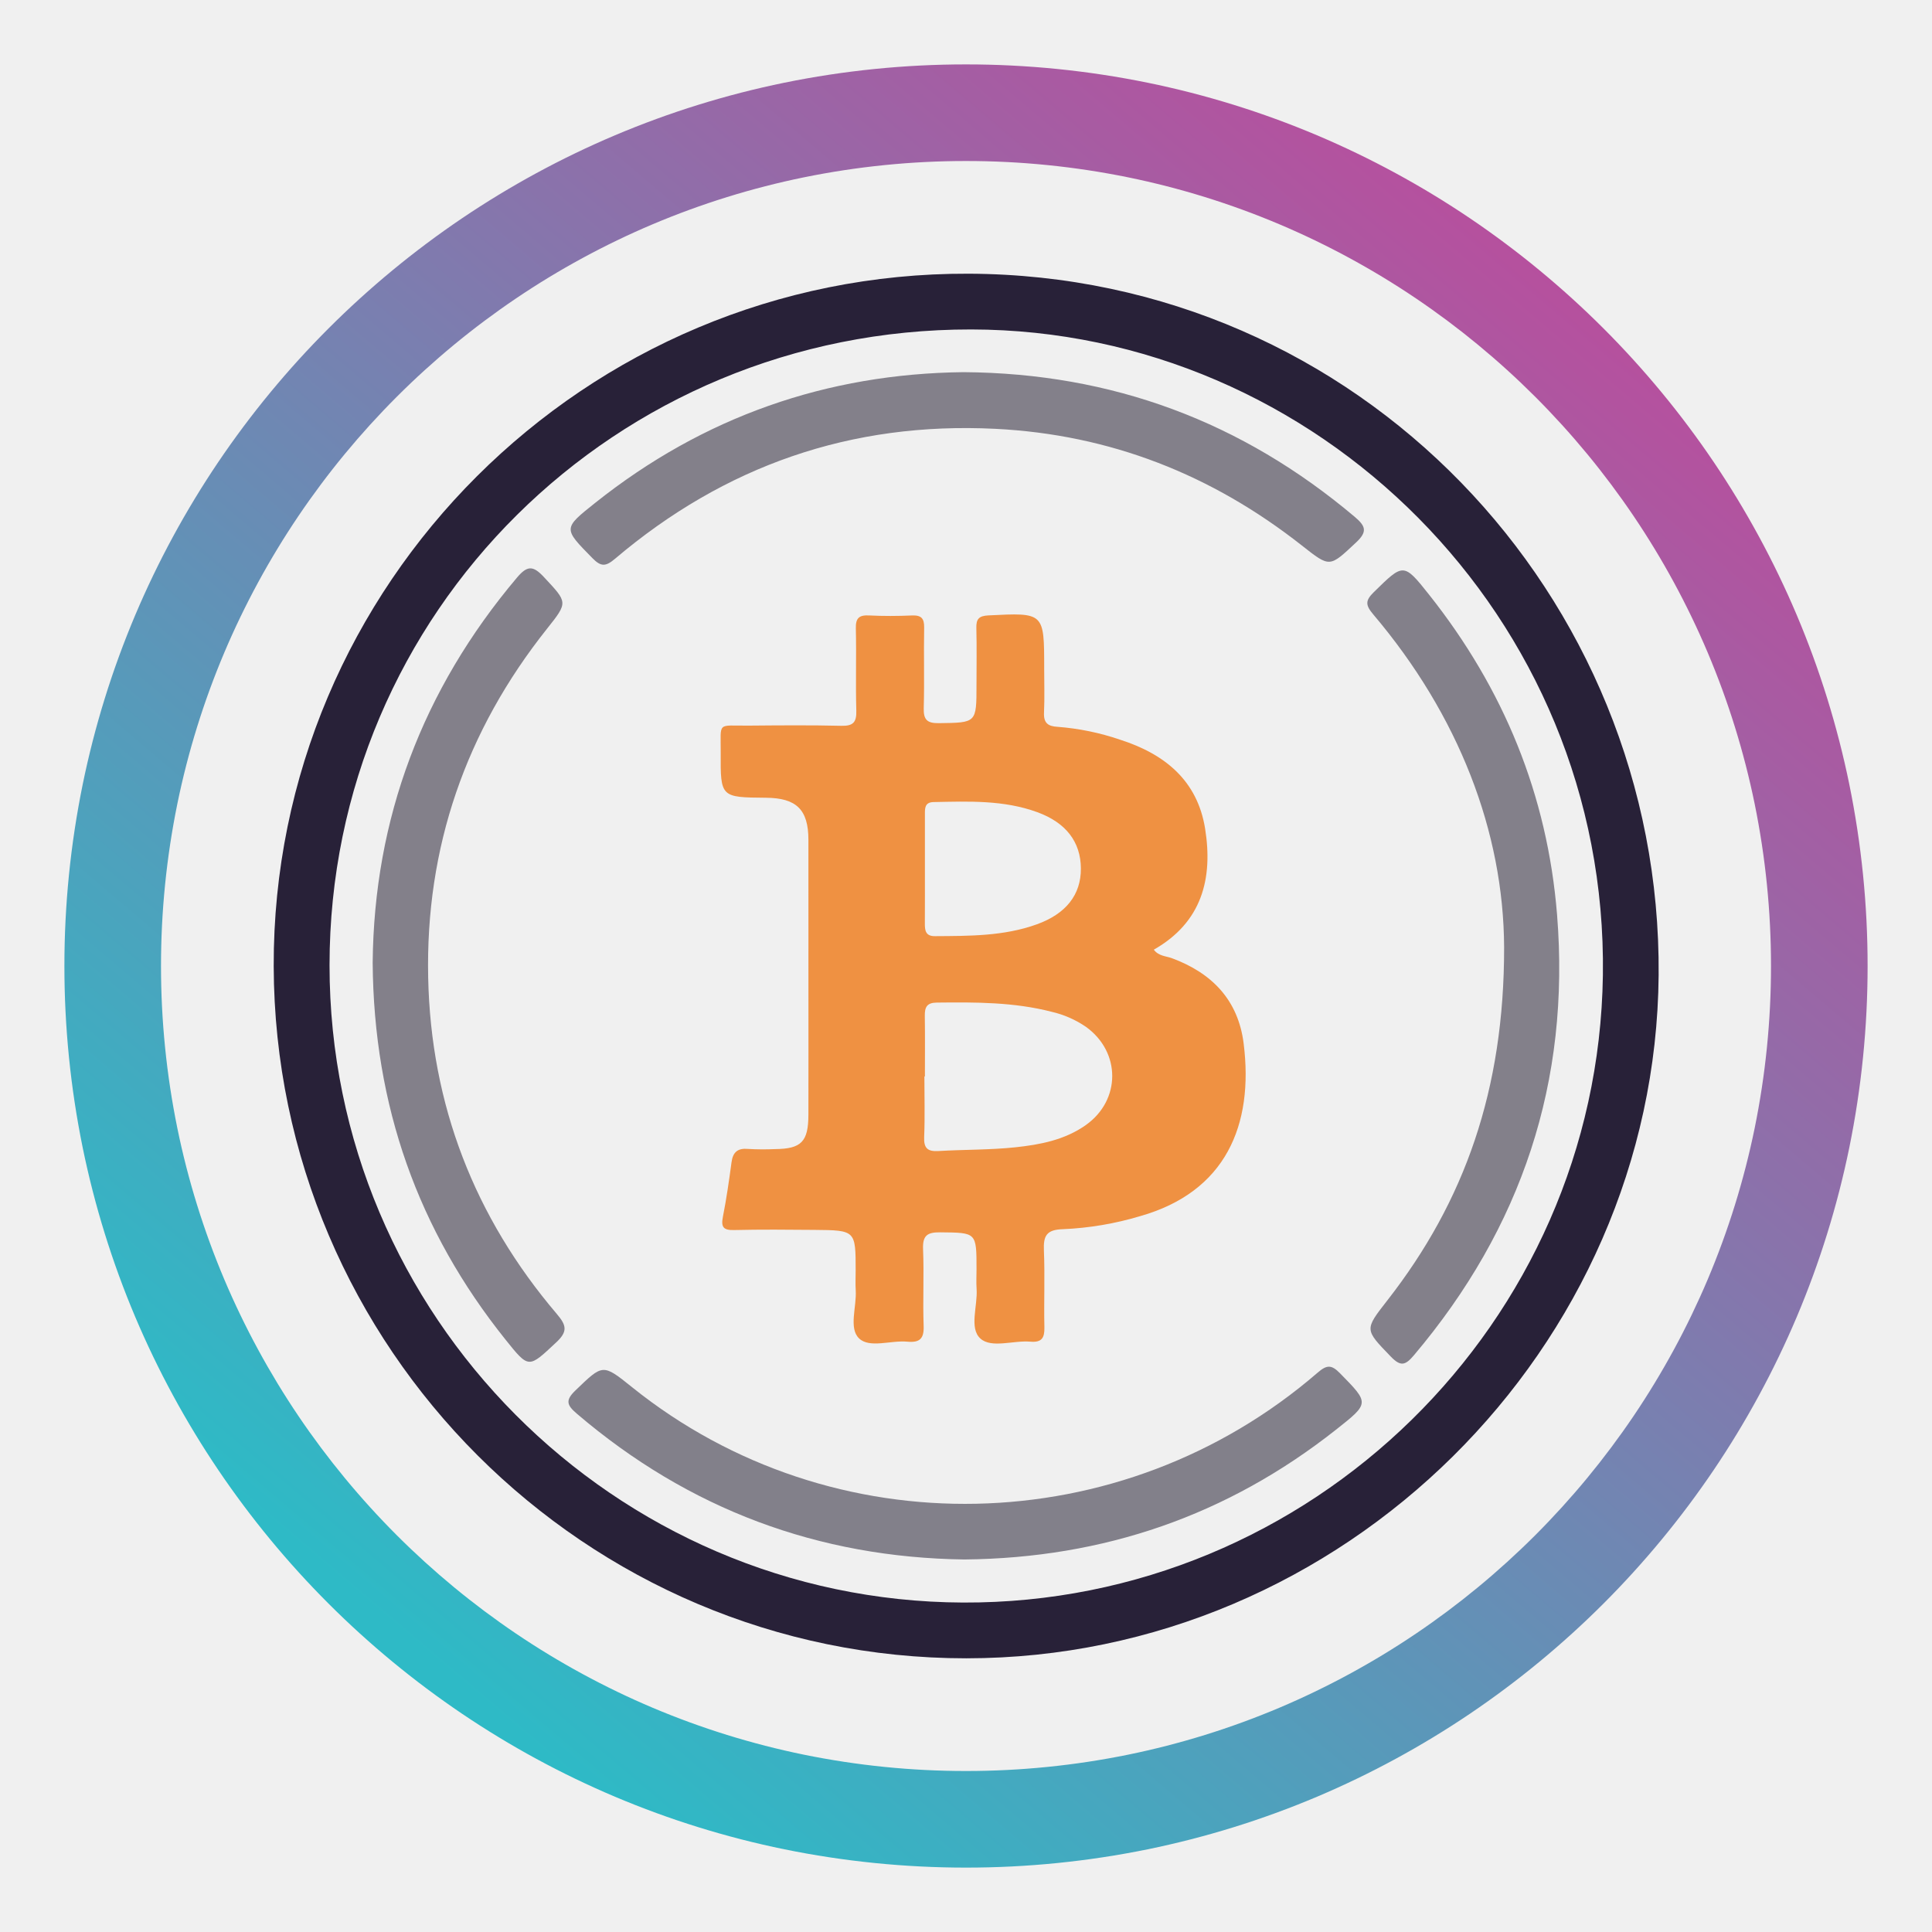
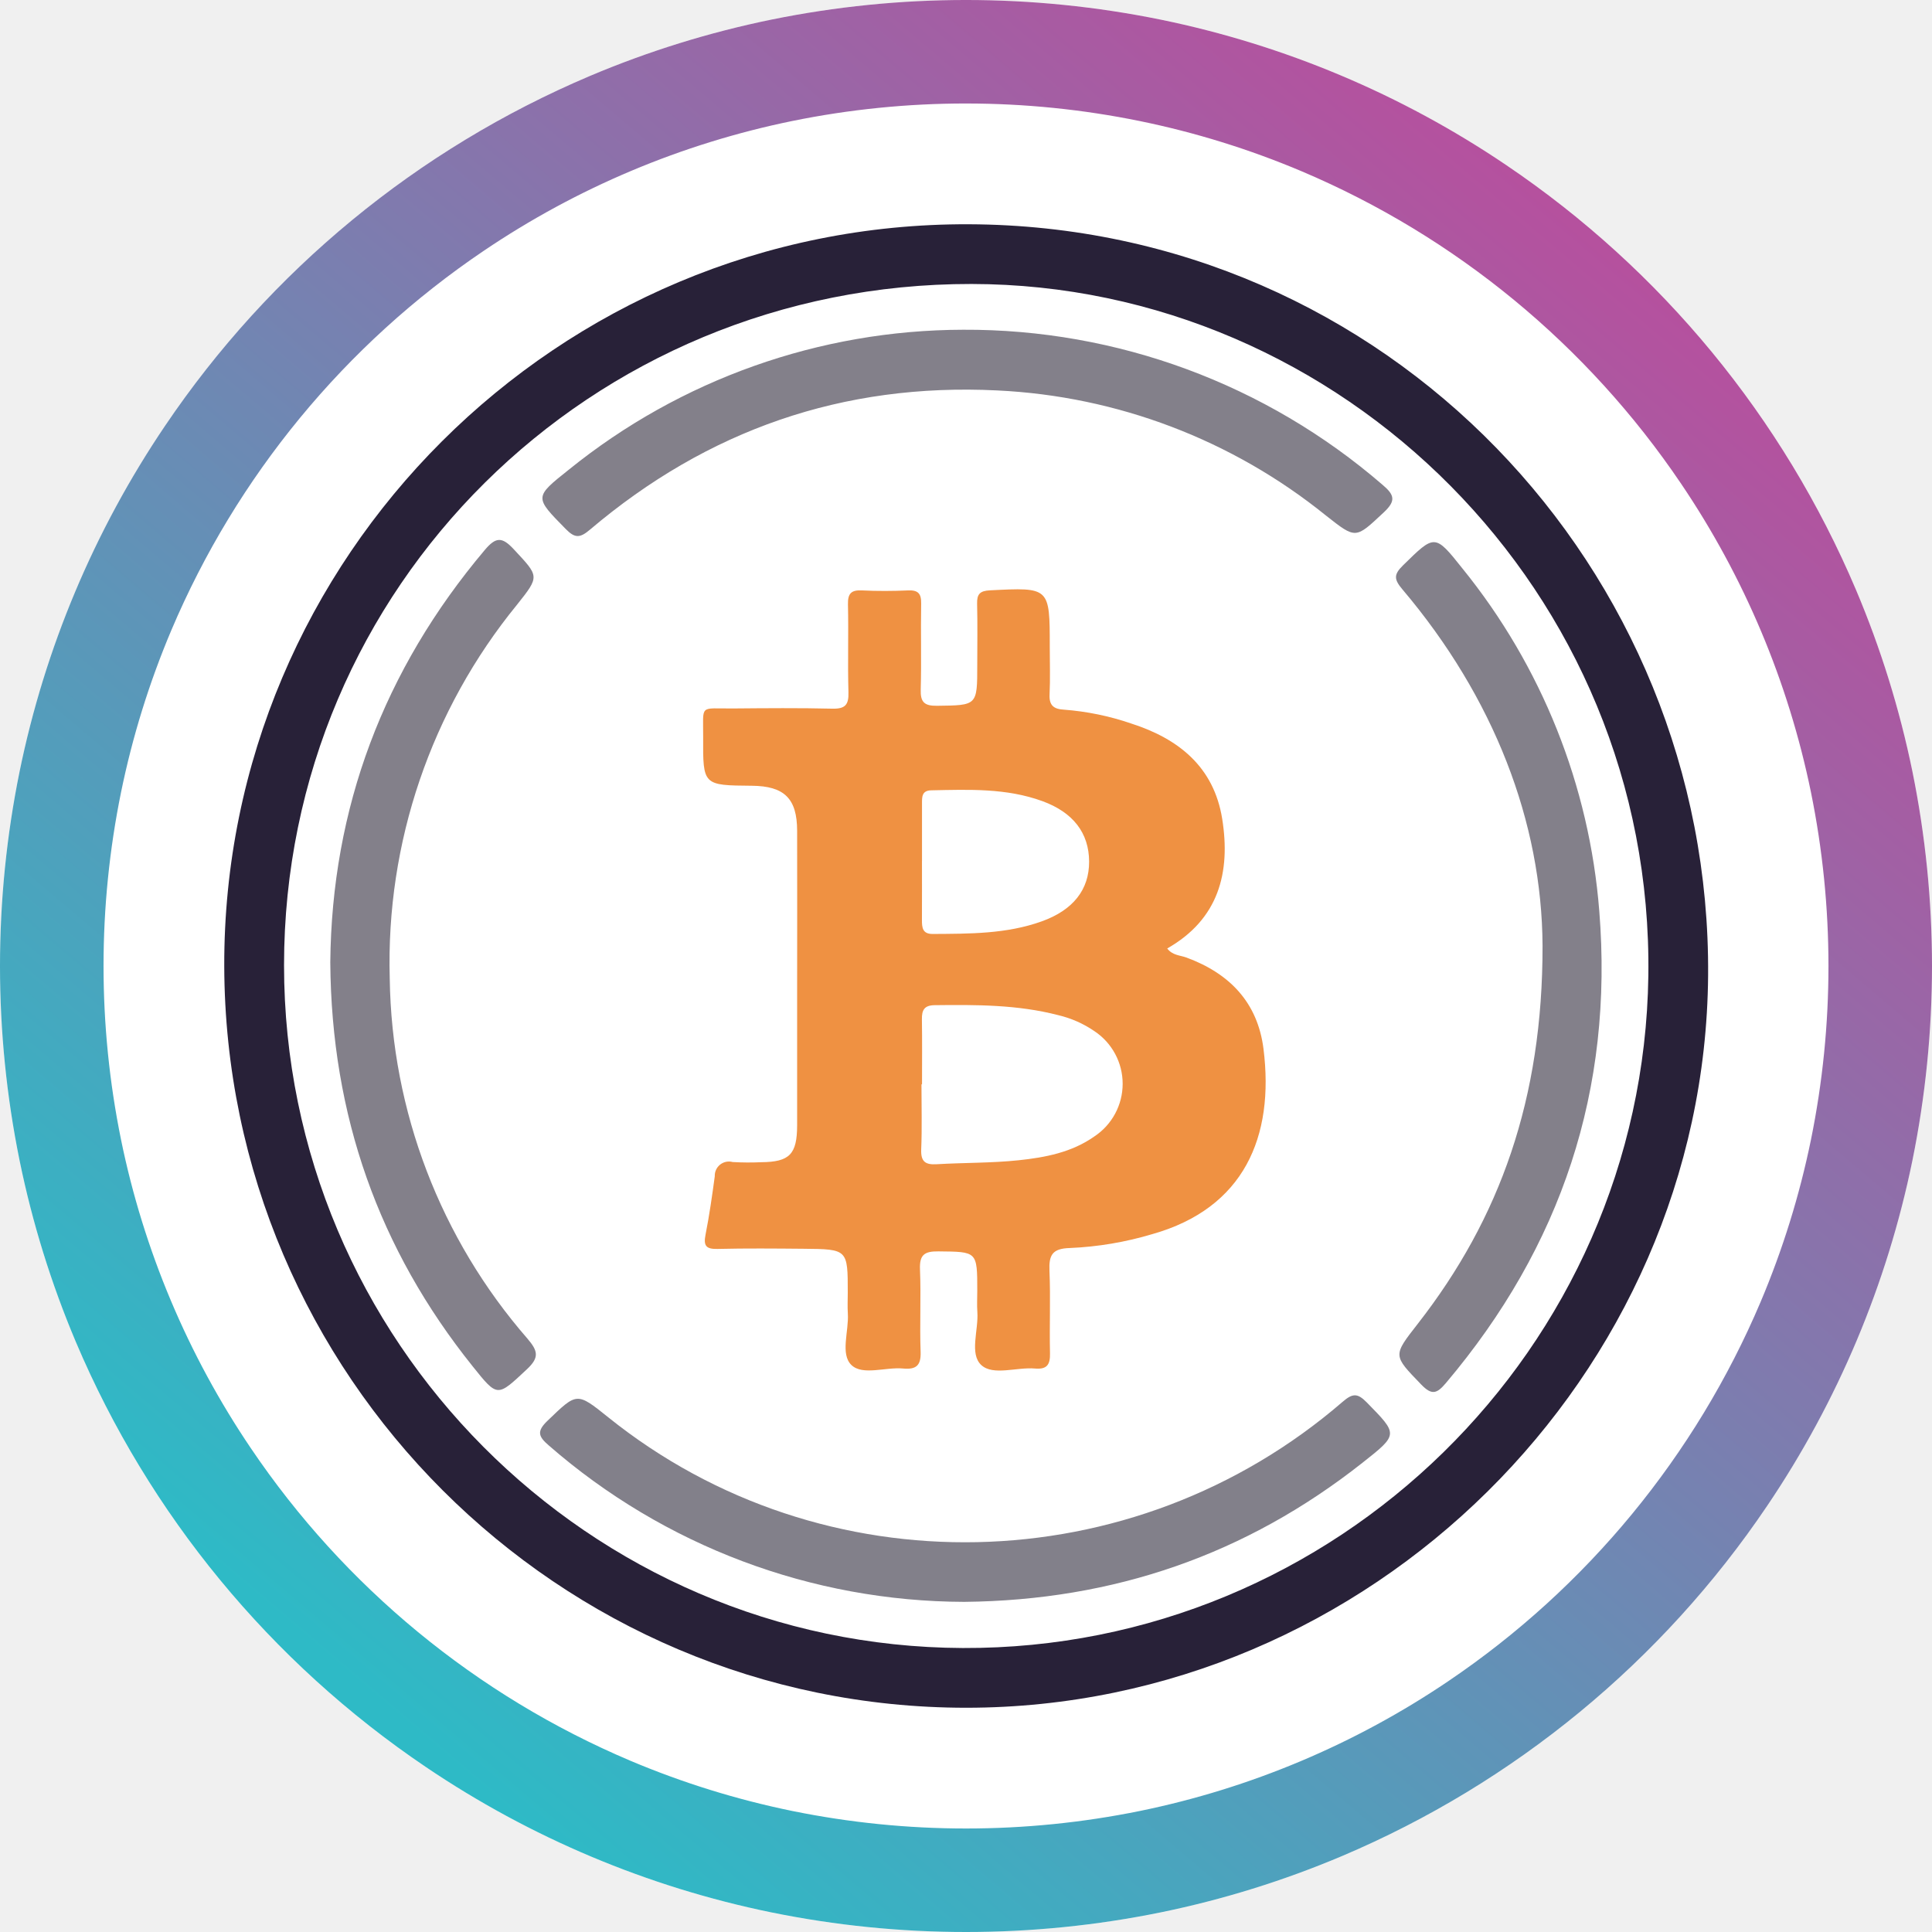
- <svg xmlns="http://www.w3.org/2000/svg" width="600" height="600" viewBox="0 0 600 600">
+ <svg xmlns="http://www.w3.org/2000/svg" width="256" height="256" viewBox="0 0 256 256">
  <defs>
    <linearGradient id="a" x1="0.843" y1="0.135" x2="0.206" y2="0.886" gradientUnits="objectBoundingBox">
      <stop offset="0" stop-color="#b6509e" />
      <stop offset="1" stop-color="#2ebac6" />
    </linearGradient>
    <clipPath id="c">
-       <rect width="600" height="600" />
+       <rect width="256" height="256" />
    </clipPath>
  </defs>
  <g id="b" clip-path="url(#c)">
-     <path d="M-461,16584a282.152,282.152,0,0,1-56.43-5.689A278.714,278.714,0,0,1-569.989,16562a279.879,279.879,0,0,1-47.562-25.816,281.908,281.908,0,0,1-41.439-34.189,282.092,282.092,0,0,1-34.191-41.439A279.938,279.938,0,0,1-719,16412.988a278.581,278.581,0,0,1-16.315-52.56A282.074,282.074,0,0,1-741,16304a282.074,282.074,0,0,1,5.688-56.43A278.581,278.581,0,0,1-719,16195.011a280.059,280.059,0,0,1,25.816-47.563,282,282,0,0,1,34.191-41.438,282.062,282.062,0,0,1,41.439-34.191A280.058,280.058,0,0,1-569.989,16046a278.57,278.57,0,0,1,52.559-16.315A282.1,282.1,0,0,1-461,16024a282.1,282.1,0,0,1,56.43,5.688A278.568,278.568,0,0,1-352.011,16046a280.059,280.059,0,0,1,47.562,25.815,282.07,282.07,0,0,1,41.439,34.191,282,282,0,0,1,34.191,41.438A280.073,280.073,0,0,1-203,16195.011a278.559,278.559,0,0,1,16.315,52.559A282.066,282.066,0,0,1-181,16304a282.066,282.066,0,0,1-5.689,56.43,278.583,278.583,0,0,1-16.315,52.56,279.941,279.941,0,0,1-25.816,47.563,282.087,282.087,0,0,1-34.191,41.439,281.917,281.917,0,0,1-41.439,34.189A279.889,279.889,0,0,1-352.011,16562a278.707,278.707,0,0,1-52.559,16.316A282.154,282.154,0,0,1-461,16584Zm0-530a251.866,251.866,0,0,0-50.384,5.079,248.733,248.733,0,0,0-46.928,14.567,249.955,249.955,0,0,0-42.466,23.05,251.827,251.827,0,0,0-37,30.527,251.764,251.764,0,0,0-30.527,37,250.02,250.02,0,0,0-23.05,42.466,248.736,248.736,0,0,0-14.567,46.928A251.844,251.844,0,0,0-711,16304a251.844,251.844,0,0,0,5.079,50.384,248.793,248.793,0,0,0,14.567,46.928,250.029,250.029,0,0,0,23.05,42.467,251.933,251.933,0,0,0,30.527,37,252.012,252.012,0,0,0,37,30.527,250.162,250.162,0,0,0,42.466,23.051,248.874,248.874,0,0,0,46.928,14.564A251.767,251.767,0,0,0-461,16554a251.767,251.767,0,0,0,50.384-5.08,248.86,248.86,0,0,0,46.928-14.564,250.155,250.155,0,0,0,42.466-23.051,251.893,251.893,0,0,0,37-30.527,251.934,251.934,0,0,0,30.527-37,250.046,250.046,0,0,0,23.05-42.467,248.792,248.792,0,0,0,14.567-46.928A251.838,251.838,0,0,0-211,16304a251.838,251.838,0,0,0-5.079-50.384,248.74,248.74,0,0,0-14.567-46.928,250,250,0,0,0-23.05-42.466,251.77,251.77,0,0,0-30.527-37,251.831,251.831,0,0,0-37-30.527,249.951,249.951,0,0,0-42.466-23.05,248.723,248.723,0,0,0-46.928-14.567A251.867,251.867,0,0,0-461,16054Z" transform="translate(761.001 -16003.998)" fill="url(#a)" />
-     <g transform="translate(-138.139 505.602)">
-       <path d="M438.995-420.6c-119.2-.476-216.2,96.573-215.855,215.087S319.982,9.42,438.227,9.4c117.183-.021,214.091-96.444,215.018-212.2C654.186-320.7,560.124-420.116,438.995-420.6ZM437.22-7.916c-108.29-.44-196.742-89.135-196.741-197.922,0-109.514,88.792-197.589,199.267-197.45,107.249.135,197.759,89.2,196.185,200.545C634.4-94.685,545.272-7.478,437.22-7.916Z" transform="translate(0 0)" fill="#282138" />
-       <path d="M428.538-55.007c-45.266-.6-85.569-15.549-120.39-45.312-3.084-2.637-3.582-4.127-.391-7.191,8.556-8.218,8.4-8.381,17.611-.98,62.131,49.913,151.988,48.064,212.866-4.522,2.89-2.5,4.317-2.527,6.978.191,9.12,9.317,9.243,9.216-1.286,17.527C510.24-68.7,471.9-55.433,428.538-55.007Z" transform="translate(9.092 33.715)" fill="#82808a" />
-       <path d="M571.523-220.6c-.174-35.85-14.075-71.973-40.605-103.3-2.487-2.937-2.566-4.312.159-6.983,9.174-8.992,9.2-9.212,17.2.879,23.1,29.134,36.689,62.118,39.687,99.3,4.174,51.778-10.988,97.261-44.46,136.845-2.644,3.127-4.1,3.592-7.167.413-8.191-8.5-8.254-8.266-.987-17.585C559.223-141.647,571.577-176.289,571.523-220.6Z" transform="translate(33.734 9.153)" fill="#83808a" />
-       <path d="M428.169-393.062c46.307.313,86.563,15.421,121.544,44.944,3.471,2.93,3.954,4.637.367,7.987-8.254,7.713-8,7.829-16.8.9-27.953-22-59.531-34.459-95.226-36.236-44.744-2.226-84.017,11.478-118.064,40.349-2.9,2.461-4.352,2.541-7.021-.177-9.1-9.269-9.216-9.168.9-17.214C347.462-379.236,385.773-392.577,428.169-393.062Z" transform="translate(9.161 3.037)" fill="#83808a" />
-       <path d="M250.823-215.737c.42-44.645,15.405-84.728,44.792-119.547,3.211-3.8,4.992-3.844,8.37-.214,7.393,7.944,7.6,7.751.975,16.078-25.23,31.714-37.761,67.9-36.9,108.352.837,39.433,14.353,74.369,39.95,104.437,3.014,3.541,3.454,5.436-.2,8.844-8.611,8.036-8.414,8.26-15.727-.866C264.881-132.6,251.146-171.307,250.823-215.737Z" transform="translate(3.053 9.089)" fill="#83808a" />
-       <path d="M510.578-192.077c-1.693-13.452-9.82-21.858-22.305-26.466-1.834-.677-4.076-.615-5.592-2.64,14.894-8.458,18.427-21.991,15.934-37.574-2.4-15-12.571-23.207-26.41-27.638a78.283,78.283,0,0,0-19.467-4c-2.954-.167-4.3-1.221-4.157-4.386.214-4.612.054-9.241.054-13.862,0-17.3,0-17.224-17.324-16.35-2.939.148-3.81,1.1-3.739,3.9.151,5.912.044,11.831.043,17.747,0,11.8,0,11.666-11.682,11.816-3.648.048-4.805-1.047-4.7-4.691.234-8.313-.029-16.638.127-24.953.053-2.906-.9-3.924-3.808-3.8-4.428.194-8.88.216-13.306-.008-3.113-.159-4.178.84-4.1,4.036.2,8.5-.1,17.011.143,25.508.105,3.62-.95,4.82-4.638,4.731-9.607-.23-19.224-.14-28.837-.059-9.908.083-8.585-1.372-8.637,8.378-.076,13.906-.021,13.907,14.082,14.024,9.452.079,13.14,3.7,13.155,13.026q.035,23.571.007,47.14c0,12.756.022,25.512-.008,38.268-.019,8.4-2.191,10.605-10.371,10.681a80.45,80.45,0,0,1-8.314-.048c-3.239-.308-4.759.933-5.189,4.125-.766,5.67-1.572,11.345-2.681,16.954-.633,3.2.158,4.188,3.465,4.108,8.315-.2,16.638-.122,24.956-.049,12.809.113,12.809.151,12.809,12.689,0,2.033-.108,4.074.021,6.1.324,5.107-2.252,11.753,1.043,14.915,3.256,3.127,9.871.531,14.98,1.009,3.773.353,5.217-.854,5.071-4.859-.293-7.938.149-15.906-.181-23.841-.177-4.237,1.251-5.3,5.333-5.256,11.268.119,11.269-.064,11.269,11.464,0,2.034-.12,4.076.023,6.1.374,5.276-2.372,12.173,1.157,15.4,3.445,3.154,10.254.527,15.557.99,3.517.308,4.418-1.175,4.341-4.459-.183-7.945.185-15.908-.152-23.843-.194-4.568.787-6.487,5.914-6.628a97.938,97.938,0,0,0,23.958-4.044C504.931-145.936,513.785-166.589,510.578-192.077Zm-98.985-54.5q0-8.3,0-16.594c0-1.881-.094-3.795,2.678-3.85,10.873-.215,21.764-.685,32.242,3.144,8.867,3.241,13.484,9.206,13.52,17.506.034,8.146-4.637,14.061-13.685,17.32-10.263,3.7-20.962,3.6-31.65,3.671-2.96.019-3.133-1.844-3.121-4.049C411.615-235.148,411.594-240.864,411.594-246.58Zm49.974,79.866C455-162.066,447.3-160.61,439.6-159.8c-7.876.83-15.85.679-23.77,1.152-3.314.2-4.614-.794-4.47-4.308.259-6.273.073-12.565.073-18.848h.159c0-6.282.066-12.565-.031-18.845-.041-2.665.648-4.069,3.7-4.1,12.013-.14,24-.169,35.751,2.873A31.228,31.228,0,0,1,461.6-197.22C472.487-189.408,472.5-174.455,461.567-166.714Z" transform="translate(13.784 10.51)" fill="#ef9142" />
+     <circle cx="128" cy="128" r="128" fill="#fff" />
+     <g transform="translate(-20 -20)">
+       <path d="M128,256a128.976,128.976,0,0,1-25.8-2.6,127.309,127.309,0,0,1-45.77-19.261,128.366,128.366,0,0,1-46.375-56.315A127.357,127.357,0,0,1,2.6,153.8a129.251,129.251,0,0,1,0-51.593,127.31,127.31,0,0,1,19.26-45.77A128.372,128.372,0,0,1,78.177,10.059,127.33,127.33,0,0,1,102.2,2.6a129.244,129.244,0,0,1,51.593,0,127.308,127.308,0,0,1,45.77,19.26,128.367,128.367,0,0,1,46.375,56.316A127.343,127.343,0,0,1,253.4,102.2a129.248,129.248,0,0,1,0,51.593,127.3,127.3,0,0,1-19.26,45.77,128.382,128.382,0,0,1-56.316,46.375A127.4,127.4,0,0,1,153.8,253.4,128.977,128.977,0,0,1,128,256Zm0-242.287a115.145,115.145,0,0,0-23.033,2.322A113.657,113.657,0,0,0,64.1,33.232,114.622,114.622,0,0,0,22.7,83.515a113.7,113.7,0,0,0-6.659,21.452,115.4,115.4,0,0,0,0,46.065,113.66,113.66,0,0,0,17.2,40.866,114.627,114.627,0,0,0,50.282,41.407,113.75,113.75,0,0,0,21.453,6.658,115.381,115.381,0,0,0,46.065,0,113.609,113.609,0,0,0,40.866-17.2A114.622,114.622,0,0,0,233.3,172.485a113.741,113.741,0,0,0,6.659-21.453,115.4,115.4,0,0,0,0-46.065,113.662,113.662,0,0,0-17.2-40.865A114.619,114.619,0,0,0,172.485,22.7a113.74,113.74,0,0,0-21.453-6.659A115.145,115.145,0,0,0,128,13.714Z" transform="translate(20 20)" fill="url(#a)" />
+       <g transform="translate(49.714 49.714)">
+         <path d="M321.816-420.6c-54.493-.218-98.835,44.148-98.676,98.325s44.27,98.254,98.325,98.245c53.569-.01,97.87-44.089,98.293-97.006C420.189-374.933,377.189-420.379,321.816-420.6ZM321-231.946c-49.5-.2-89.939-40.747-89.938-90.479,0-50.064,40.591-90.326,91.093-90.262,49.028.062,90.4,40.777,89.684,91.677C411.145-271.611,370.4-231.746,321-231.946Z" transform="translate(-223.139 420.602)" fill="#282138" />
+         <path d="M361.793-87.505a84.059,84.059,0,0,1-55.035-20.714c-1.41-1.205-1.637-1.887-.179-3.287,3.911-3.757,3.84-3.832,8.051-.448,28.4,22.817,69.48,21.972,97.31-2.067,1.321-1.141,1.973-1.155,3.19.087,4.169,4.259,4.225,4.213-.588,8.012C399.143-93.767,381.614-87.7,361.793-87.505Z" transform="translate(-263.741 270.046)" fill="#82808a" />
+         <path d="M548.463-284.116c-.08-16.388-6.434-32.9-18.562-47.222-1.137-1.342-1.173-1.971.073-3.192,4.194-4.111,4.2-4.211,7.862.4a82.336,82.336,0,0,1,18.143,45.393c1.908,23.67-5.023,44.462-20.324,62.557-1.208,1.429-1.875,1.642-3.276.189-3.744-3.885-3.773-3.779-.451-8.039C542.839-248.023,548.487-263.859,548.463-284.116Z" transform="translate(-373.781 379.728)" fill="#83808a" />
+         <path d="M361.962-393.062a84.373,84.373,0,0,1,55.563,20.546c1.587,1.339,1.807,2.12.168,3.651-3.773,3.526-3.655,3.579-7.68.411a74.916,74.916,0,0,0-43.532-16.565c-20.454-1.018-38.408,5.247-53.972,18.445-1.327,1.125-1.99,1.162-3.21-.081-4.16-4.237-4.213-4.191.41-7.869A83.369,83.369,0,0,1,361.962-393.062Z" transform="translate(-264.047 407.04)" fill="#83808a" />
+         <path d="M250.823-282.207c.192-20.409,7.042-38.732,20.476-54.65,1.468-1.739,2.282-1.757,3.826-.1,3.38,3.632,3.474,3.543.446,7.35a74.928,74.928,0,0,0-16.87,49.532,74.241,74.241,0,0,0,18.263,47.743c1.378,1.619,1.579,2.485-.091,4.043-3.937,3.674-3.846,3.776-7.19-.4C257.25-244.2,250.971-261.9,250.823-282.207Z" transform="translate(-236.772 380.013)" fill="#83808a" />
+         <path d="M422.4-264.4c-.774-6.15-4.489-9.992-10.2-12.1-.838-.31-1.863-.281-2.557-1.207,6.809-3.867,8.424-10.053,7.284-17.177-1.1-6.859-5.746-10.609-12.073-12.635a35.785,35.785,0,0,0-8.9-1.831c-1.351-.076-1.967-.558-1.9-2,.1-2.108.025-4.224.025-6.337,0-7.91,0-7.874-7.919-7.474-1.343.068-1.742.5-1.709,1.785.069,2.7.02,5.409.02,8.113,0,5.4,0,5.333-5.34,5.4-1.668.022-2.2-.479-2.15-2.144.107-3.8-.013-7.606.058-11.407.024-1.328-.413-1.794-1.741-1.736-2.024.089-4.059.1-6.083,0-1.423-.073-1.91.384-1.876,1.845.09,3.885-.047,7.776.065,11.661.048,1.655-.434,2.2-2.12,2.163-4.392-.105-8.788-.064-13.183-.027-4.529.038-3.924-.627-3.948,3.83-.035,6.357-.01,6.358,6.437,6.411,4.321.036,6.007,1.692,6.014,5.955q.016,10.775,0,21.55c0,5.831.01,11.663,0,17.494-.009,3.839-1,4.848-4.741,4.883a36.777,36.777,0,0,1-3.8-.022,1.877,1.877,0,0,0-2.372,1.886c-.35,2.592-.719,5.186-1.226,7.75-.289,1.461.072,1.914,1.584,1.878,3.8-.091,7.606-.056,11.408-.022,5.856.052,5.856.069,5.856,5.8,0,.929-.049,1.862.01,2.788.148,2.335-1.029,5.373.477,6.818,1.489,1.429,4.513.243,6.848.461,1.725.161,2.385-.39,2.318-2.221-.134-3.629.068-7.271-.083-10.9-.081-1.937.572-2.423,2.438-2.4,5.151.054,5.152-.029,5.152,5.24,0,.93-.055,1.863.011,2.788.171,2.412-1.084,5.565.529,7.042,1.575,1.442,4.688.241,7.112.453,1.608.141,2.02-.537,1.985-2.038-.084-3.632.085-7.272-.07-10.9-.089-2.088.36-2.966,2.7-3.03a44.771,44.771,0,0,0,10.952-1.849C419.814-243.3,423.862-252.744,422.4-264.4Zm-45.25-24.915c0-2.529,0-5.057,0-7.586,0-.86-.043-1.735,1.224-1.76,4.97-.1,9.949-.313,14.739,1.437,4.053,1.482,6.164,4.209,6.18,8,.016,3.724-2.12,6.428-6.256,7.918-4.692,1.691-9.583,1.646-14.468,1.678-1.353.009-1.432-.843-1.427-1.851C377.156-284.086,377.146-286.7,377.146-289.311Zm22.845,36.51c-3,2.125-6.522,2.791-10.041,3.162-3.6.38-7.246.311-10.866.527-1.515.091-2.109-.363-2.043-1.969.118-2.868.034-5.744.034-8.616h.073c0-2.872.03-5.744-.014-8.615-.019-1.218.3-1.86,1.69-1.876,5.492-.064,10.971-.077,16.343,1.314A14.276,14.276,0,0,1,400-266.747,8.368,8.368,0,0,1,399.991-252.8Z" transform="translate(-284.694 373.669)" fill="#ef9142" />
+       </g>
    </g>
  </g>
</svg>
